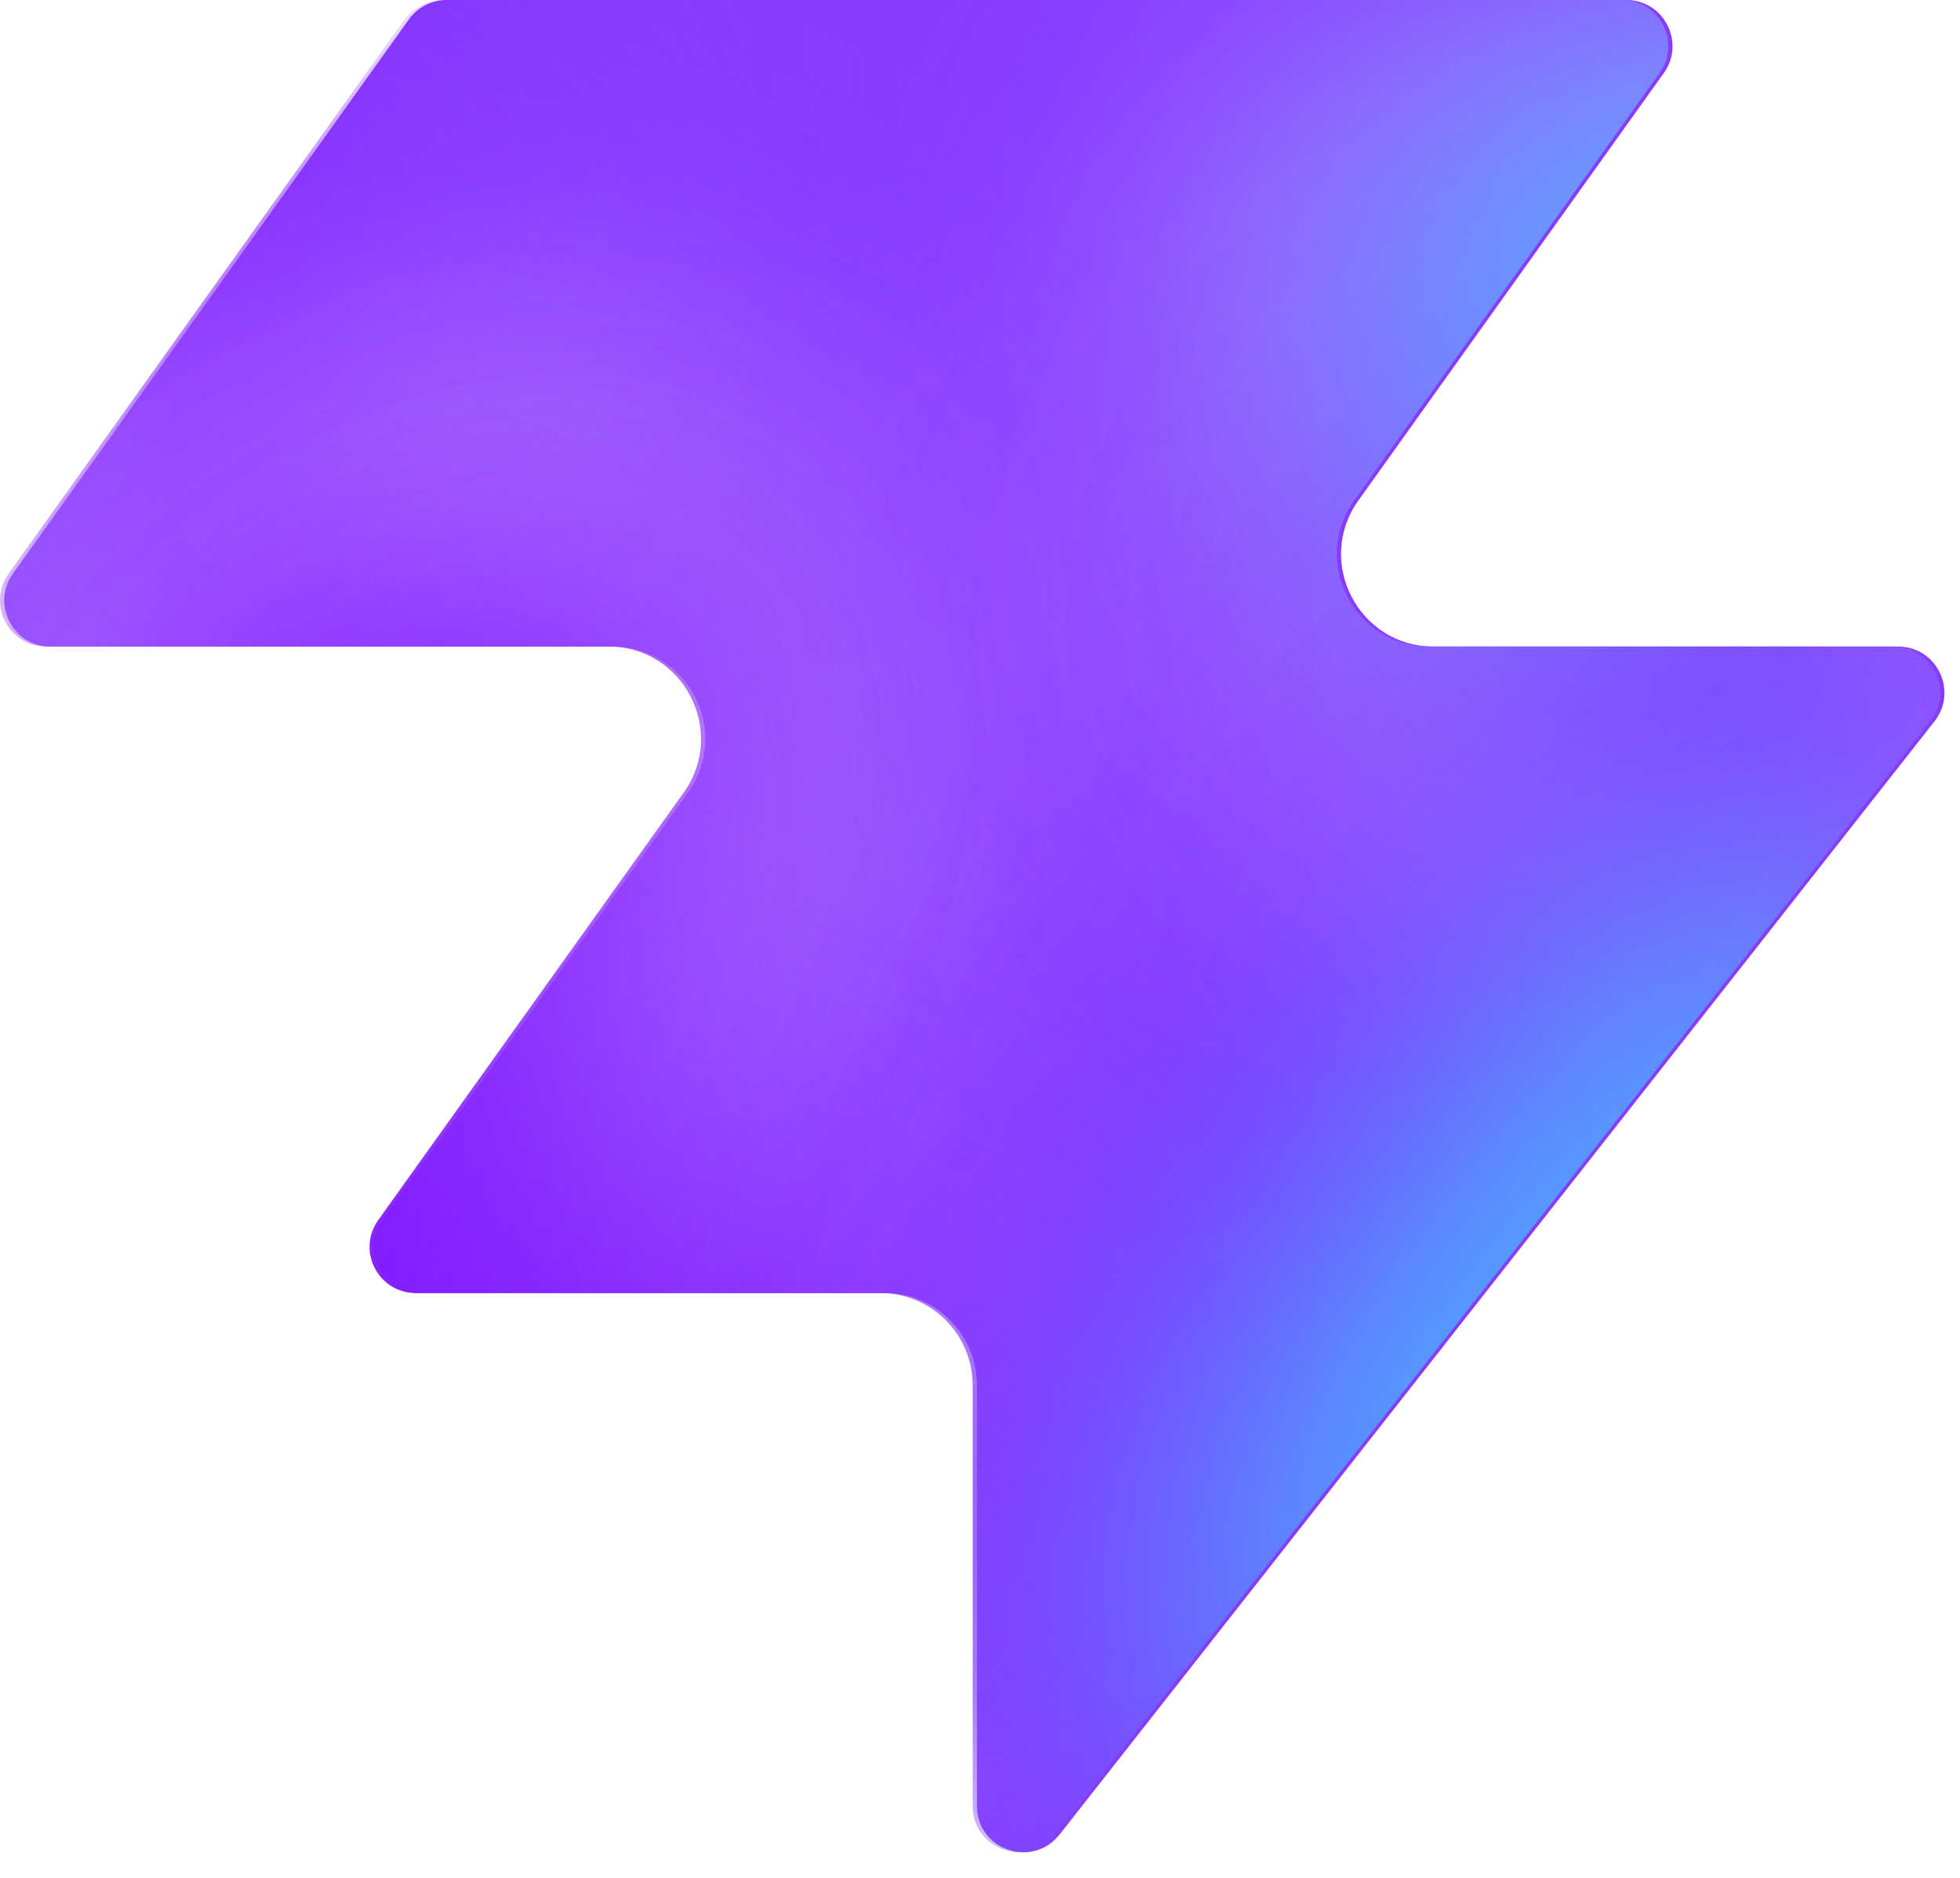
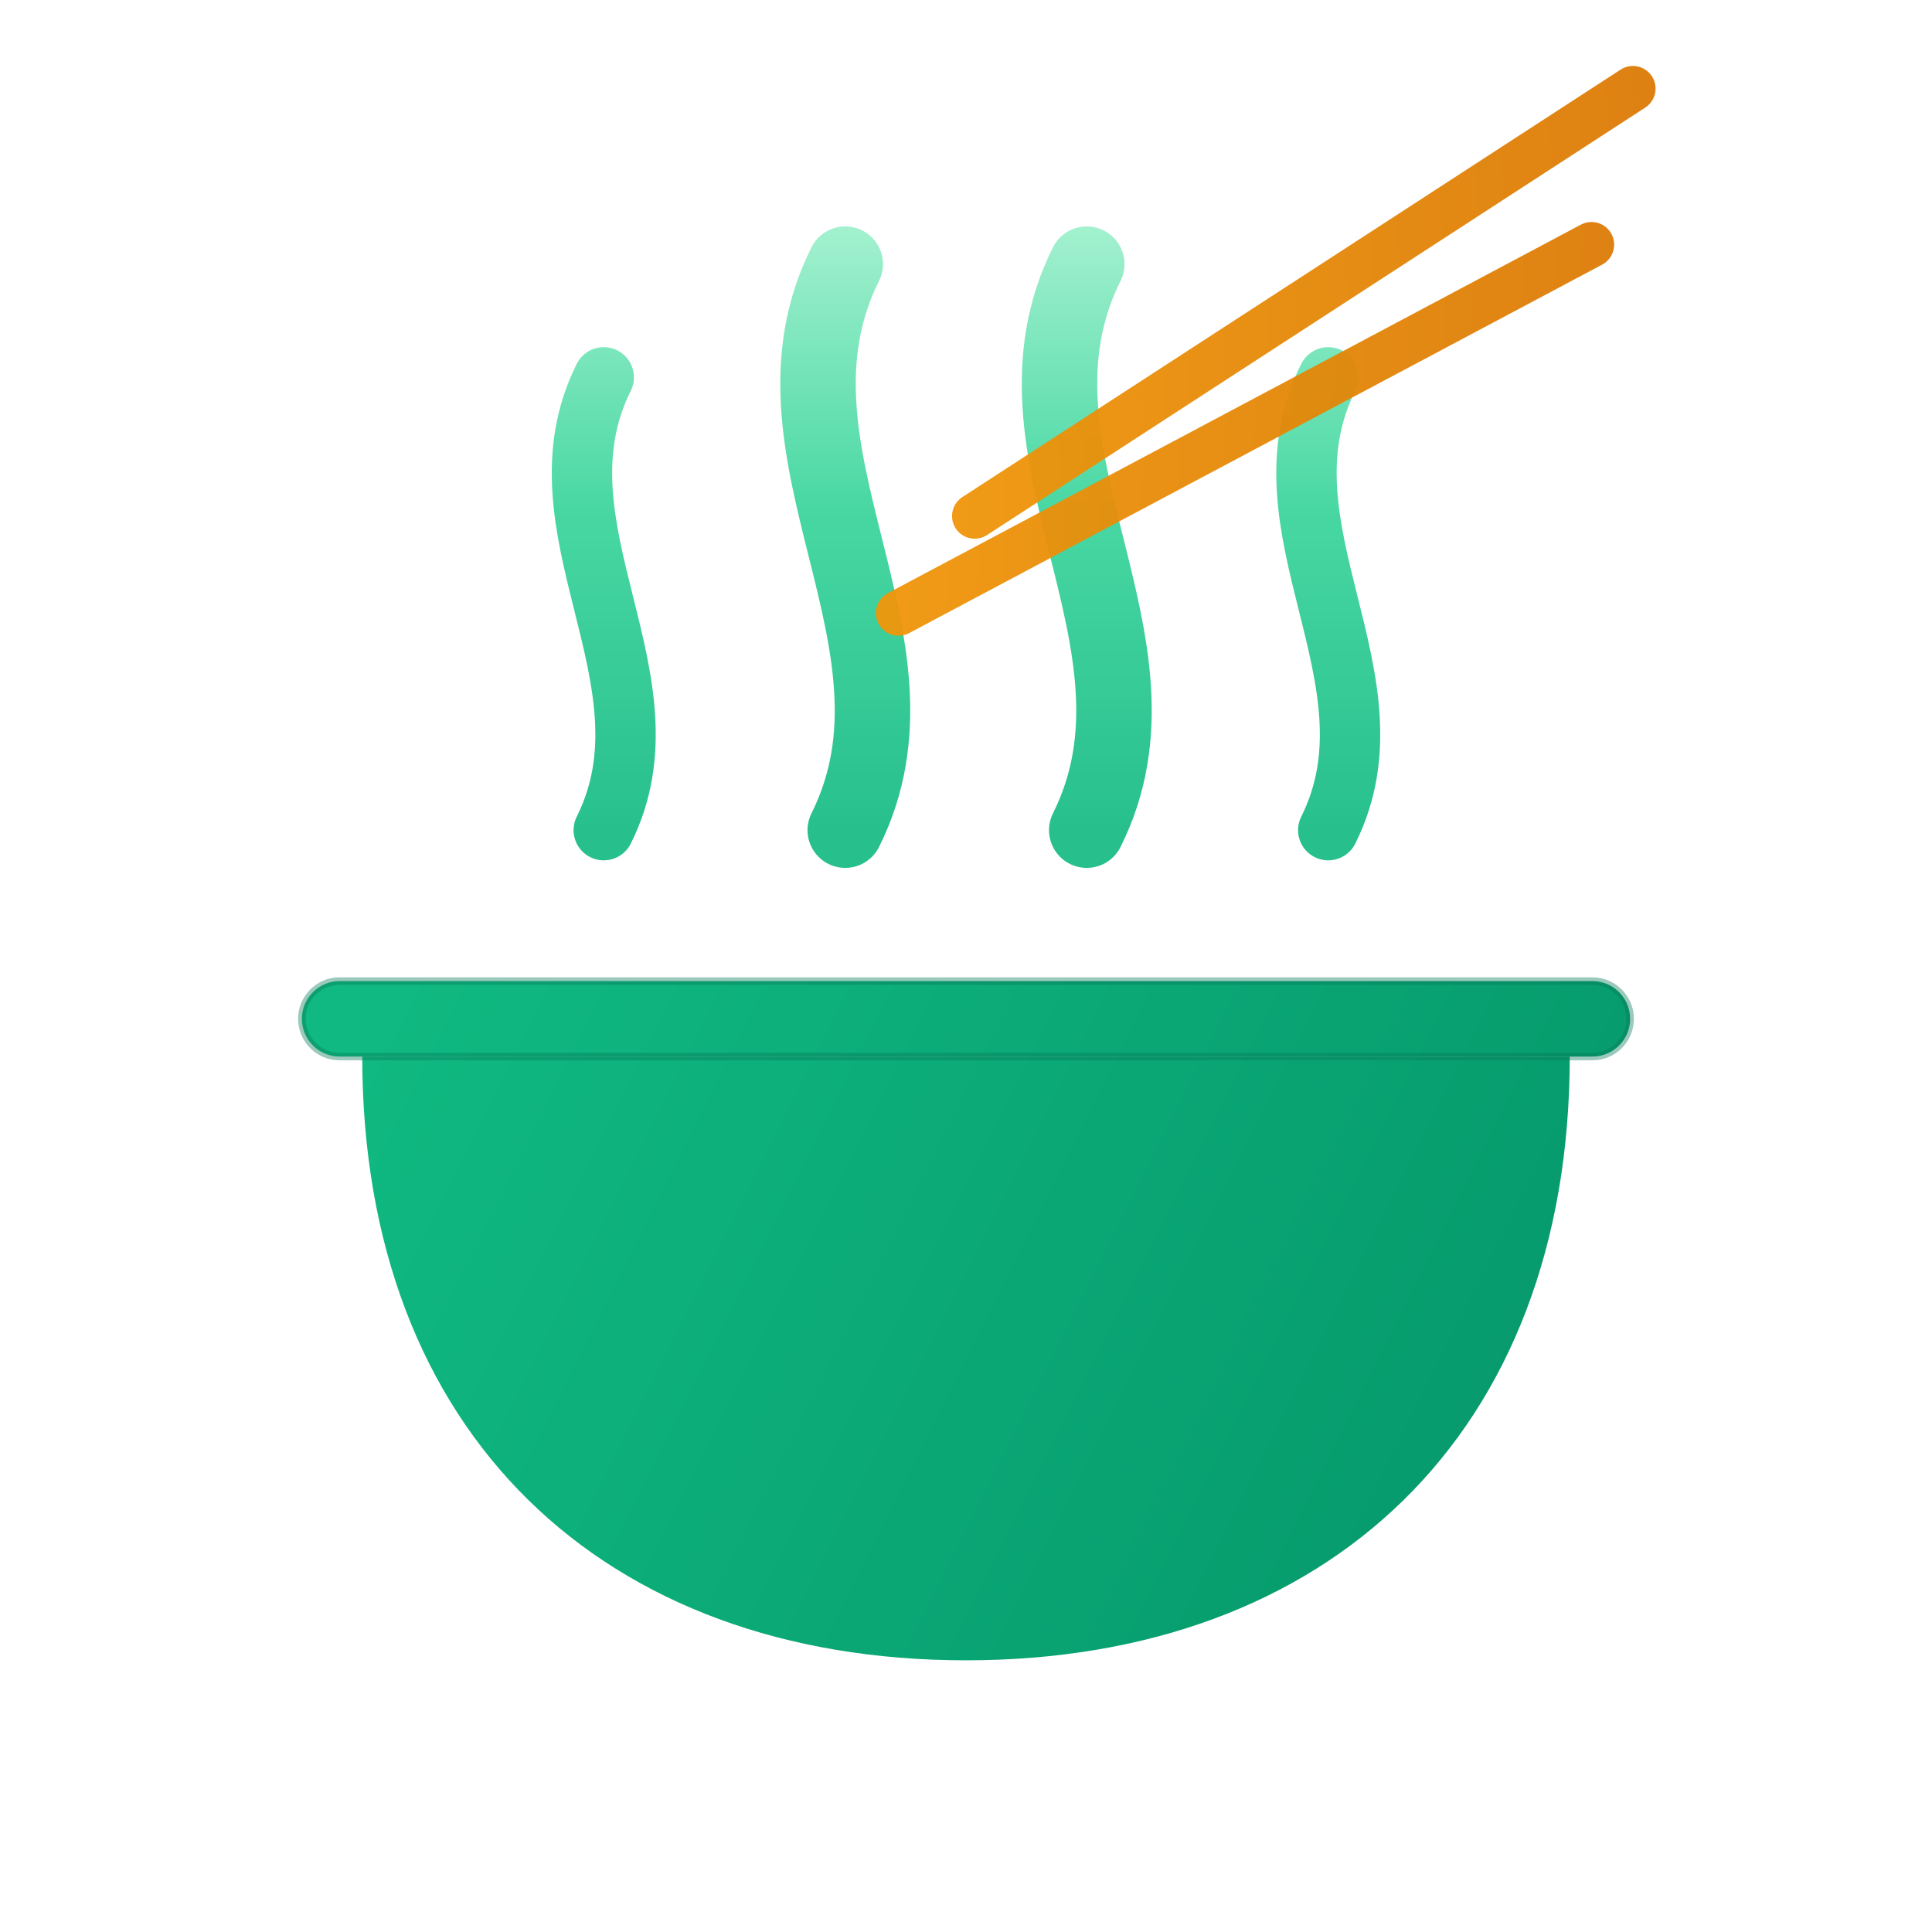
- <svg xmlns="http://www.w3.org/2000/svg" width="48" height="46" fill="none" viewBox="0 0 48 46">
-   <path fill="#863bff" d="M25.946 44.938c-.664.845-2.021.375-2.021-.698V33.937a2.26 2.26 0 0 0-2.262-2.262H10.287c-.92 0-1.456-1.04-.92-1.788l7.48-10.471c1.07-1.497 0-3.578-1.842-3.578H1.237c-.92 0-1.456-1.04-.92-1.788L10.013.474c.214-.297.556-.474.92-.474h28.894c.92 0 1.456 1.04.92 1.788l-7.48 10.471c-1.07 1.498 0 3.579 1.842 3.579h11.377c.943 0 1.473 1.088.89 1.83L25.947 44.94z" style="fill:#863bff;fill:color(display-p3 .525 .23 1);fill-opacity:1" />
-   <mask id="a" width="48" height="46" x="0" y="0" maskUnits="userSpaceOnUse" style="mask-type:alpha">
-     <path fill="#000" d="M25.842 44.938c-.664.844-2.021.375-2.021-.698V33.937a2.26 2.26 0 0 0-2.262-2.262H10.183c-.92 0-1.456-1.04-.92-1.788l7.48-10.471c1.07-1.498 0-3.579-1.842-3.579H1.133c-.92 0-1.456-1.04-.92-1.787L9.91.473c.214-.297.556-.474.92-.474h28.894c.92 0 1.456 1.04.92 1.788l-7.48 10.471c-1.07 1.498 0 3.578 1.842 3.578h11.377c.943 0 1.473 1.088.89 1.832L25.843 44.94z" style="fill:#000;fill-opacity:1" />
-   </mask>
-   <g mask="url(#a)">
-     <g filter="url(#b)">
-       <ellipse cx="5.508" cy="14.704" fill="#ede6ff" rx="5.508" ry="14.704" style="fill:#ede6ff;fill:color(display-p3 .927 .903 1);fill-opacity:1" transform="matrix(.00324 1 1 -.00324 -4.47 31.516)" />
-     </g>
-     <g filter="url(#c)">
-       <ellipse cx="10.399" cy="29.851" fill="#ede6ff" rx="10.399" ry="29.851" style="fill:#ede6ff;fill:color(display-p3 .927 .903 1);fill-opacity:1" transform="matrix(.00324 1 1 -.00324 -39.328 7.883)" />
-     </g>
-     <g filter="url(#d)">
-       <ellipse cx="5.508" cy="30.487" fill="#7e14ff" rx="5.508" ry="30.487" style="fill:#7e14ff;fill:color(display-p3 .492 .077 1);fill-opacity:1" transform="rotate(89.814 -25.913 -14.639)scale(1 -1)" />
-     </g>
-     <g filter="url(#e)">
-       <ellipse cx="5.508" cy="30.599" fill="#7e14ff" rx="5.508" ry="30.599" style="fill:#7e14ff;fill:color(display-p3 .492 .077 1);fill-opacity:1" transform="rotate(89.814 -32.644 -3.334)scale(1 -1)" />
-     </g>
-     <g filter="url(#f)">
-       <ellipse cx="5.508" cy="30.599" fill="#7e14ff" rx="5.508" ry="30.599" style="fill:#7e14ff;fill:color(display-p3 .492 .077 1);fill-opacity:1" transform="matrix(.00324 1 1 -.00324 -34.34 30.47)" />
-     </g>
-     <g filter="url(#g)">
-       <ellipse cx="14.072" cy="22.078" fill="#ede6ff" rx="14.072" ry="22.078" style="fill:#ede6ff;fill:color(display-p3 .927 .903 1);fill-opacity:1" transform="rotate(93.35 24.506 48.493)scale(-1 1)" />
-     </g>
-     <g filter="url(#h)">
-       <ellipse cx="3.47" cy="21.501" fill="#7e14ff" rx="3.47" ry="21.501" style="fill:#7e14ff;fill:color(display-p3 .492 .077 1);fill-opacity:1" transform="rotate(89.009 28.708 47.59)scale(-1 1)" />
-     </g>
-     <g filter="url(#i)">
-       <ellipse cx="3.47" cy="21.501" fill="#7e14ff" rx="3.47" ry="21.501" style="fill:#7e14ff;fill:color(display-p3 .492 .077 1);fill-opacity:1" transform="rotate(89.009 28.708 47.59)scale(-1 1)" />
-     </g>
-     <g filter="url(#j)">
-       <ellipse cx=".387" cy="8.972" fill="#7e14ff" rx="4.407" ry="29.108" style="fill:#7e14ff;fill:color(display-p3 .492 .077 1);fill-opacity:1" transform="rotate(39.51 .387 8.972)" />
-     </g>
-     <g filter="url(#k)">
-       <ellipse cx="47.523" cy="-6.092" fill="#7e14ff" rx="4.407" ry="29.108" style="fill:#7e14ff;fill:color(display-p3 .492 .077 1);fill-opacity:1" transform="rotate(37.892 47.523 -6.092)" />
-     </g>
-     <g filter="url(#l)">
-       <ellipse cx="41.412" cy="6.333" fill="#47bfff" rx="5.971" ry="9.665" style="fill:#47bfff;fill:color(display-p3 .28 .748 1);fill-opacity:1" transform="rotate(37.892 41.412 6.333)" />
-     </g>
-     <g filter="url(#m)">
-       <ellipse cx="-1.879" cy="38.332" fill="#7e14ff" rx="4.407" ry="29.108" style="fill:#7e14ff;fill:color(display-p3 .492 .077 1);fill-opacity:1" transform="rotate(37.892 -1.88 38.332)" />
-     </g>
-     <g filter="url(#n)">
-       <ellipse cx="-1.879" cy="38.332" fill="#7e14ff" rx="4.407" ry="29.108" style="fill:#7e14ff;fill:color(display-p3 .492 .077 1);fill-opacity:1" transform="rotate(37.892 -1.88 38.332)" />
-     </g>
-     <g filter="url(#o)">
-       <ellipse cx="35.651" cy="29.907" fill="#7e14ff" rx="4.407" ry="29.108" style="fill:#7e14ff;fill:color(display-p3 .492 .077 1);fill-opacity:1" transform="rotate(37.892 35.651 29.907)" />
-     </g>
-     <g filter="url(#p)">
-       <ellipse cx="38.418" cy="32.4" fill="#47bfff" rx="5.971" ry="15.297" style="fill:#47bfff;fill:color(display-p3 .28 .748 1);fill-opacity:1" transform="rotate(37.892 38.418 32.4)" />
-     </g>
+ <svg xmlns="http://www.w3.org/2000/svg" viewBox="0 0 512 512" fill="none">
+   <defs>
+     <linearGradient id="bowl-grad" x1="96" y1="280" x2="416" y2="440" gradientUnits="userSpaceOnUse">
+       <stop offset="0%" stop-color="#10b981" />
+       <stop offset="100%" stop-color="#059669" />
+     </linearGradient>
+     <linearGradient id="wave-grad" x1="256" y1="50" x2="256" y2="220" gradientUnits="userSpaceOnUse">
+       <stop offset="0%" stop-color="#a7f3d0" />
+       <stop offset="50%" stop-color="#34d399" />
+       <stop offset="100%" stop-color="#10b981" />
+     </linearGradient>
+     <linearGradient id="chopstick-grad" x1="180" y1="140" x2="420" y2="280" gradientUnits="userSpaceOnUse">
+       <stop offset="0%" stop-color="#f59e0b" />
+       <stop offset="100%" stop-color="#d97706" />
+     </linearGradient>
+   </defs>
+   <g opacity="0.9">
+     <path d="M 160 220 C 180 180, 140 140, 160 100" stroke="url(#wave-grad)" stroke-width="16" stroke-linecap="round" fill="none" />
+     <path d="M 224 220 C 249 170, 199 120, 224 70" stroke="url(#wave-grad)" stroke-width="20" stroke-linecap="round" fill="none" />
+     <path d="M 288 220 C 313 170, 263 120, 288 70" stroke="url(#wave-grad)" stroke-width="20" stroke-linecap="round" fill="none" />
+     <path d="M 352 220 C 372 180, 332 140, 352 100" stroke="url(#wave-grad)" stroke-width="16" stroke-linecap="round" fill="none" />
  </g>
-   <defs>
-     <filter id="b" width="60.045" height="41.654" x="-19.77" y="16.149" color-interpolation-filters="sRGB" filterUnits="userSpaceOnUse">
-       <feFlood flood-opacity="0" result="BackgroundImageFix" />
-       <feBlend in="SourceGraphic" in2="BackgroundImageFix" result="shape" />
-       <feGaussianBlur result="effect1_foregroundBlur_2002_17158" stdDeviation="7.659" />
-     </filter>
-     <filter id="c" width="90.34" height="51.437" x="-54.613" y="-7.533" color-interpolation-filters="sRGB" filterUnits="userSpaceOnUse">
-       <feFlood flood-opacity="0" result="BackgroundImageFix" />
-       <feBlend in="SourceGraphic" in2="BackgroundImageFix" result="shape" />
-       <feGaussianBlur result="effect1_foregroundBlur_2002_17158" stdDeviation="7.659" />
-     </filter>
-     <filter id="d" width="79.355" height="29.4" x="-49.64" y="2.03" color-interpolation-filters="sRGB" filterUnits="userSpaceOnUse">
-       <feFlood flood-opacity="0" result="BackgroundImageFix" />
-       <feBlend in="SourceGraphic" in2="BackgroundImageFix" result="shape" />
-       <feGaussianBlur result="effect1_foregroundBlur_2002_17158" stdDeviation="4.596" />
-     </filter>
-     <filter id="e" width="79.579" height="29.4" x="-45.045" y="20.029" color-interpolation-filters="sRGB" filterUnits="userSpaceOnUse">
-       <feFlood flood-opacity="0" result="BackgroundImageFix" />
-       <feBlend in="SourceGraphic" in2="BackgroundImageFix" result="shape" />
-       <feGaussianBlur result="effect1_foregroundBlur_2002_17158" stdDeviation="4.596" />
-     </filter>
-     <filter id="f" width="79.579" height="29.4" x="-43.513" y="21.178" color-interpolation-filters="sRGB" filterUnits="userSpaceOnUse">
-       <feFlood flood-opacity="0" result="BackgroundImageFix" />
-       <feBlend in="SourceGraphic" in2="BackgroundImageFix" result="shape" />
-       <feGaussianBlur result="effect1_foregroundBlur_2002_17158" stdDeviation="4.596" />
-     </filter>
-     <filter id="g" width="74.749" height="58.852" x="15.756" y="-17.901" color-interpolation-filters="sRGB" filterUnits="userSpaceOnUse">
-       <feFlood flood-opacity="0" result="BackgroundImageFix" />
-       <feBlend in="SourceGraphic" in2="BackgroundImageFix" result="shape" />
-       <feGaussianBlur result="effect1_foregroundBlur_2002_17158" stdDeviation="7.659" />
-     </filter>
-     <filter id="h" width="61.377" height="25.362" x="23.548" y="2.284" color-interpolation-filters="sRGB" filterUnits="userSpaceOnUse">
-       <feFlood flood-opacity="0" result="BackgroundImageFix" />
-       <feBlend in="SourceGraphic" in2="BackgroundImageFix" result="shape" />
-       <feGaussianBlur result="effect1_foregroundBlur_2002_17158" stdDeviation="4.596" />
-     </filter>
-     <filter id="i" width="61.377" height="25.362" x="23.548" y="2.284" color-interpolation-filters="sRGB" filterUnits="userSpaceOnUse">
-       <feFlood flood-opacity="0" result="BackgroundImageFix" />
-       <feBlend in="SourceGraphic" in2="BackgroundImageFix" result="shape" />
-       <feGaussianBlur result="effect1_foregroundBlur_2002_17158" stdDeviation="4.596" />
-     </filter>
-     <filter id="j" width="56.045" height="63.649" x="-27.636" y="-22.853" color-interpolation-filters="sRGB" filterUnits="userSpaceOnUse">
-       <feFlood flood-opacity="0" result="BackgroundImageFix" />
-       <feBlend in="SourceGraphic" in2="BackgroundImageFix" result="shape" />
-       <feGaussianBlur result="effect1_foregroundBlur_2002_17158" stdDeviation="4.596" />
-     </filter>
-     <filter id="k" width="54.814" height="64.646" x="20.116" y="-38.415" color-interpolation-filters="sRGB" filterUnits="userSpaceOnUse">
-       <feFlood flood-opacity="0" result="BackgroundImageFix" />
-       <feBlend in="SourceGraphic" in2="BackgroundImageFix" result="shape" />
-       <feGaussianBlur result="effect1_foregroundBlur_2002_17158" stdDeviation="4.596" />
-     </filter>
-     <filter id="l" width="33.541" height="35.313" x="24.641" y="-11.323" color-interpolation-filters="sRGB" filterUnits="userSpaceOnUse">
-       <feFlood flood-opacity="0" result="BackgroundImageFix" />
-       <feBlend in="SourceGraphic" in2="BackgroundImageFix" result="shape" />
-       <feGaussianBlur result="effect1_foregroundBlur_2002_17158" stdDeviation="4.596" />
-     </filter>
-     <filter id="m" width="54.814" height="64.646" x="-29.286" y="6.009" color-interpolation-filters="sRGB" filterUnits="userSpaceOnUse">
-       <feFlood flood-opacity="0" result="BackgroundImageFix" />
-       <feBlend in="SourceGraphic" in2="BackgroundImageFix" result="shape" />
-       <feGaussianBlur result="effect1_foregroundBlur_2002_17158" stdDeviation="4.596" />
-     </filter>
-     <filter id="n" width="54.814" height="64.646" x="-29.286" y="6.009" color-interpolation-filters="sRGB" filterUnits="userSpaceOnUse">
-       <feFlood flood-opacity="0" result="BackgroundImageFix" />
-       <feBlend in="SourceGraphic" in2="BackgroundImageFix" result="shape" />
-       <feGaussianBlur result="effect1_foregroundBlur_2002_17158" stdDeviation="4.596" />
-     </filter>
-     <filter id="o" width="54.814" height="64.646" x="8.244" y="-2.416" color-interpolation-filters="sRGB" filterUnits="userSpaceOnUse">
-       <feFlood flood-opacity="0" result="BackgroundImageFix" />
-       <feBlend in="SourceGraphic" in2="BackgroundImageFix" result="shape" />
-       <feGaussianBlur result="effect1_foregroundBlur_2002_17158" stdDeviation="4.596" />
-     </filter>
-     <filter id="p" width="39.409" height="43.623" x="18.713" y="10.588" color-interpolation-filters="sRGB" filterUnits="userSpaceOnUse">
-       <feFlood flood-opacity="0" result="BackgroundImageFix" />
-       <feBlend in="SourceGraphic" in2="BackgroundImageFix" result="shape" />
-       <feGaussianBlur result="effect1_foregroundBlur_2002_17158" stdDeviation="4.596" />
-     </filter>
-   </defs>
+   <g opacity="0.95">
+     <rect x="230" y="160" width="220" height="12" rx="6" transform="rotate(-28, 230, 160)" fill="url(#chopstick-grad)" />
+     <rect x="250" y="135" width="220" height="12" rx="6" transform="rotate(-33, 250, 135)" fill="url(#chopstick-grad)" />
+   </g>
+   <g>
+     <path d="M 96 280 C 96 380, 160 440, 256 440 C 352 440, 416 380, 416 280 Z" fill="url(#bowl-grad)" />
+     <rect x="80" y="260" width="352" height="20" rx="10" fill="url(#bowl-grad)" />
+     <rect x="80" y="260" width="352" height="20" rx="10" stroke="#047857" stroke-width="2" fill="none" opacity="0.4" />
+   </g>
</svg>
